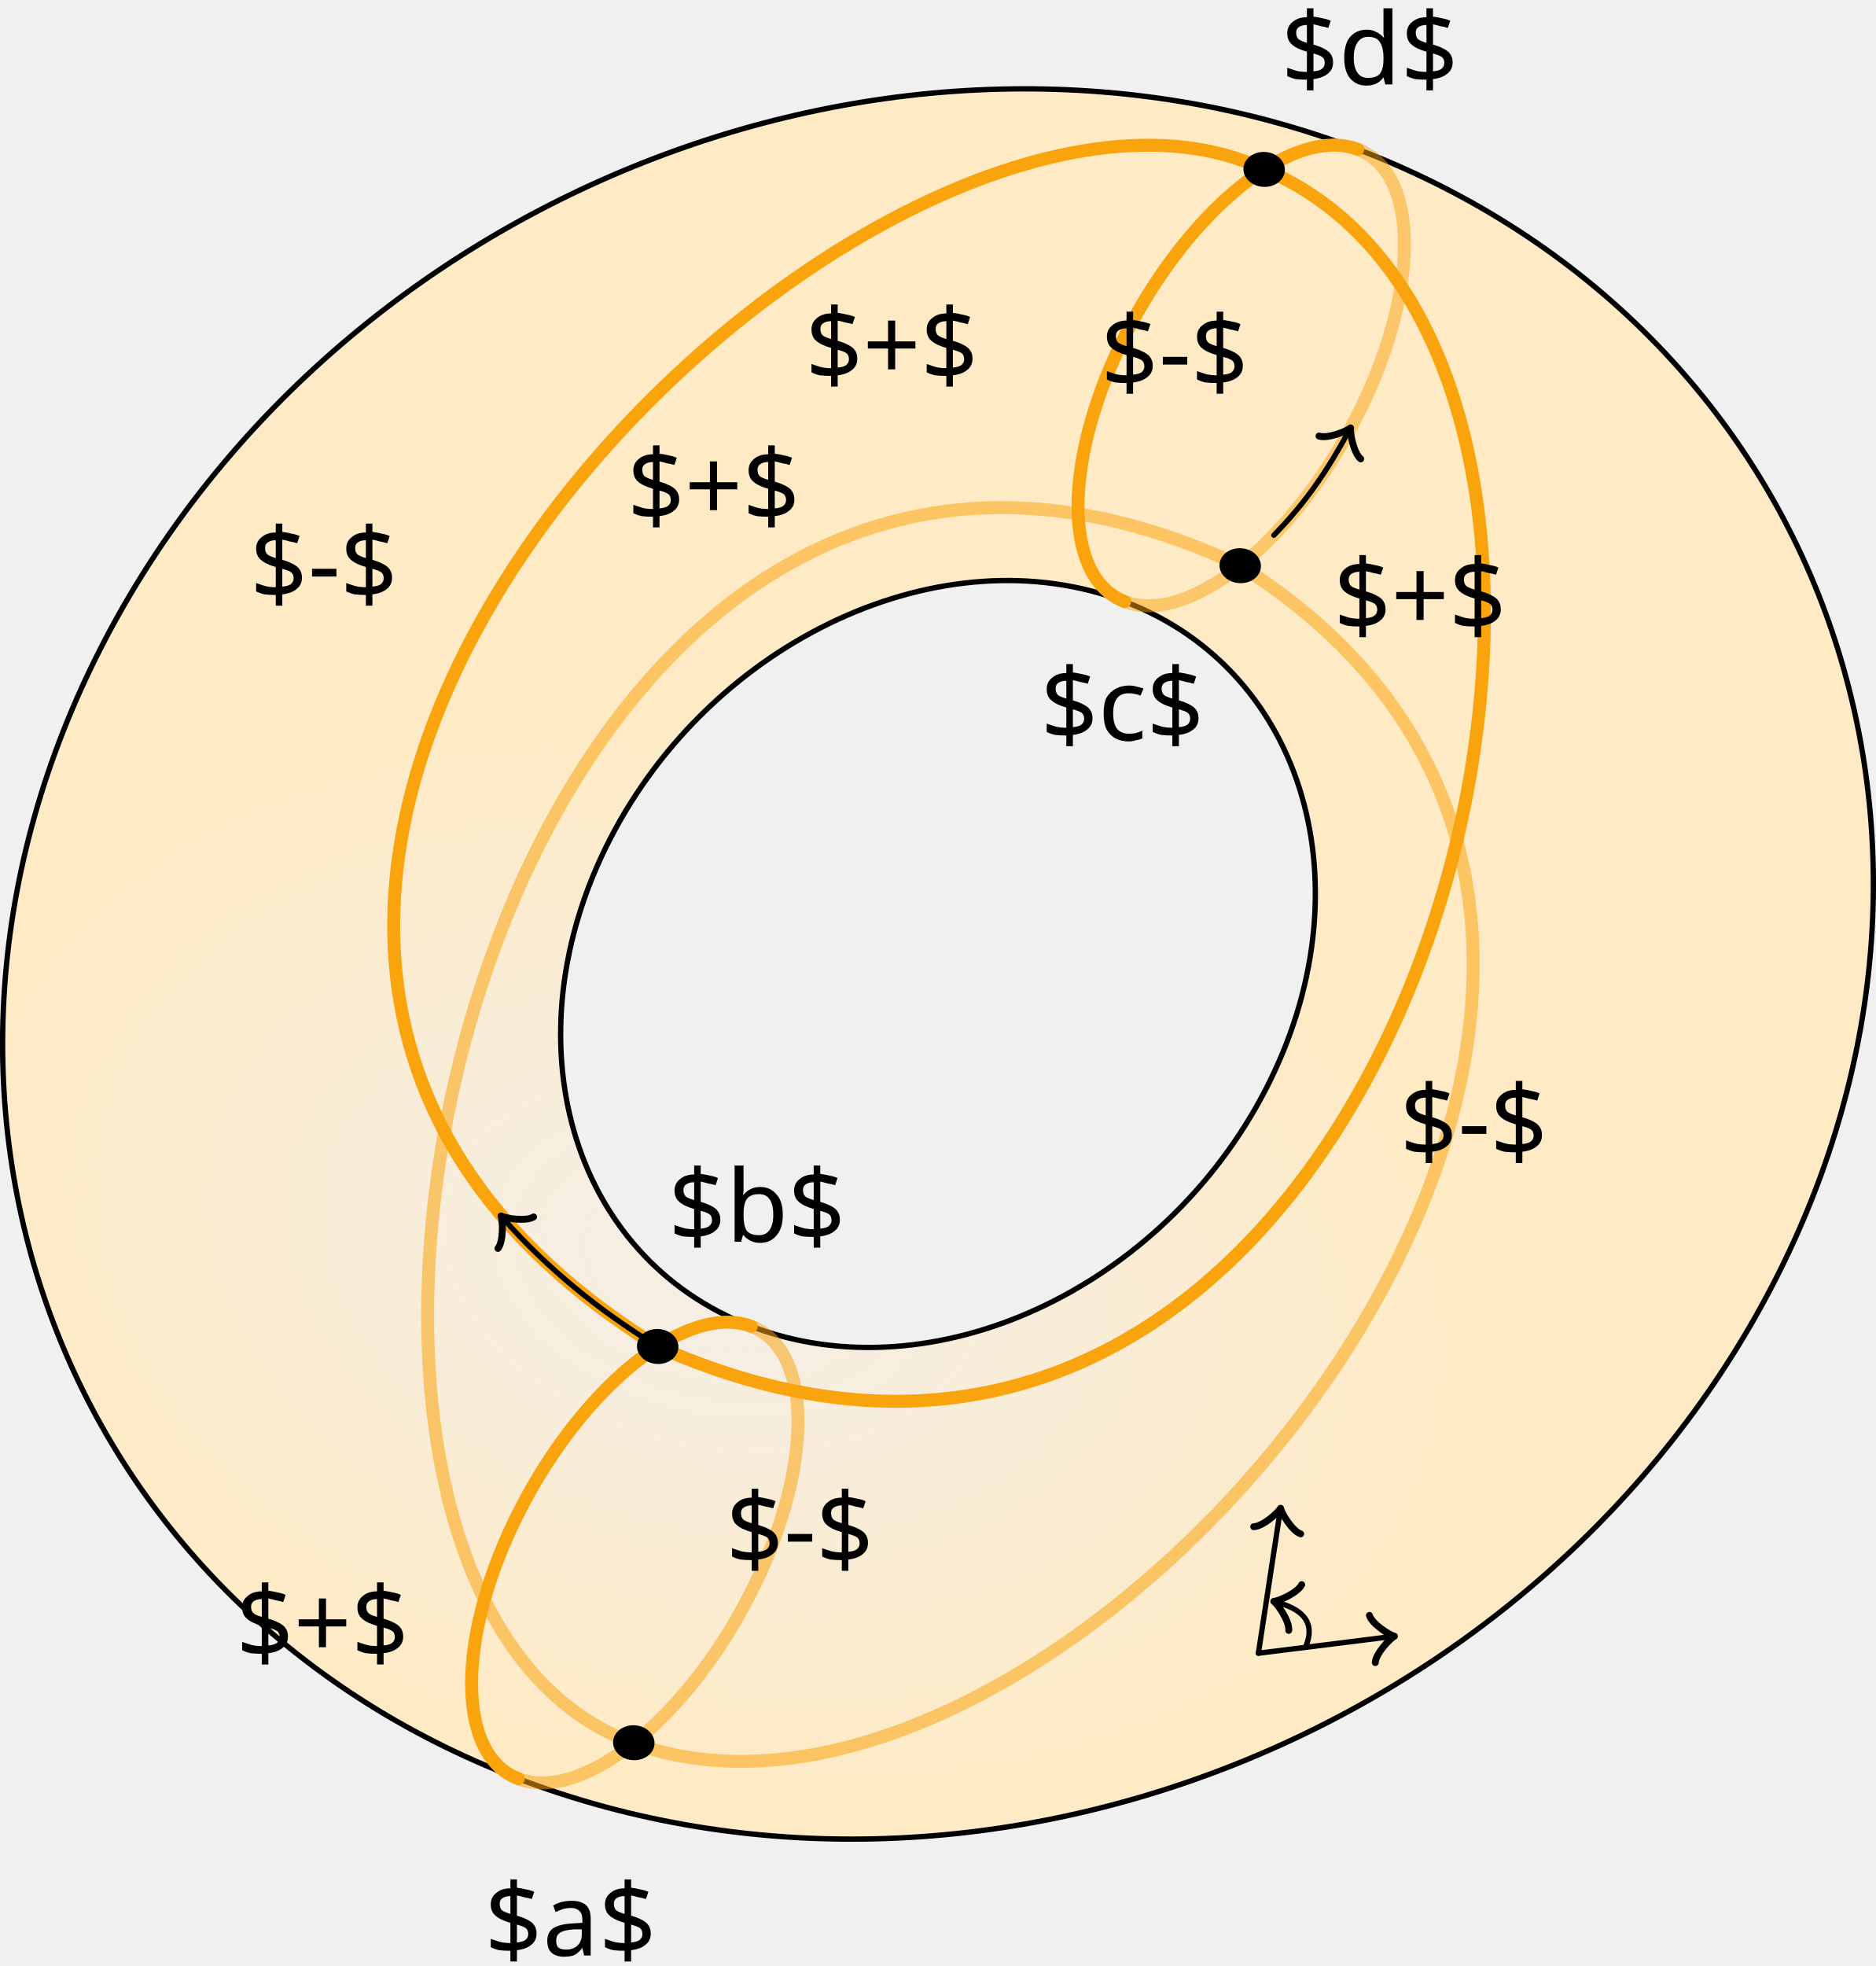
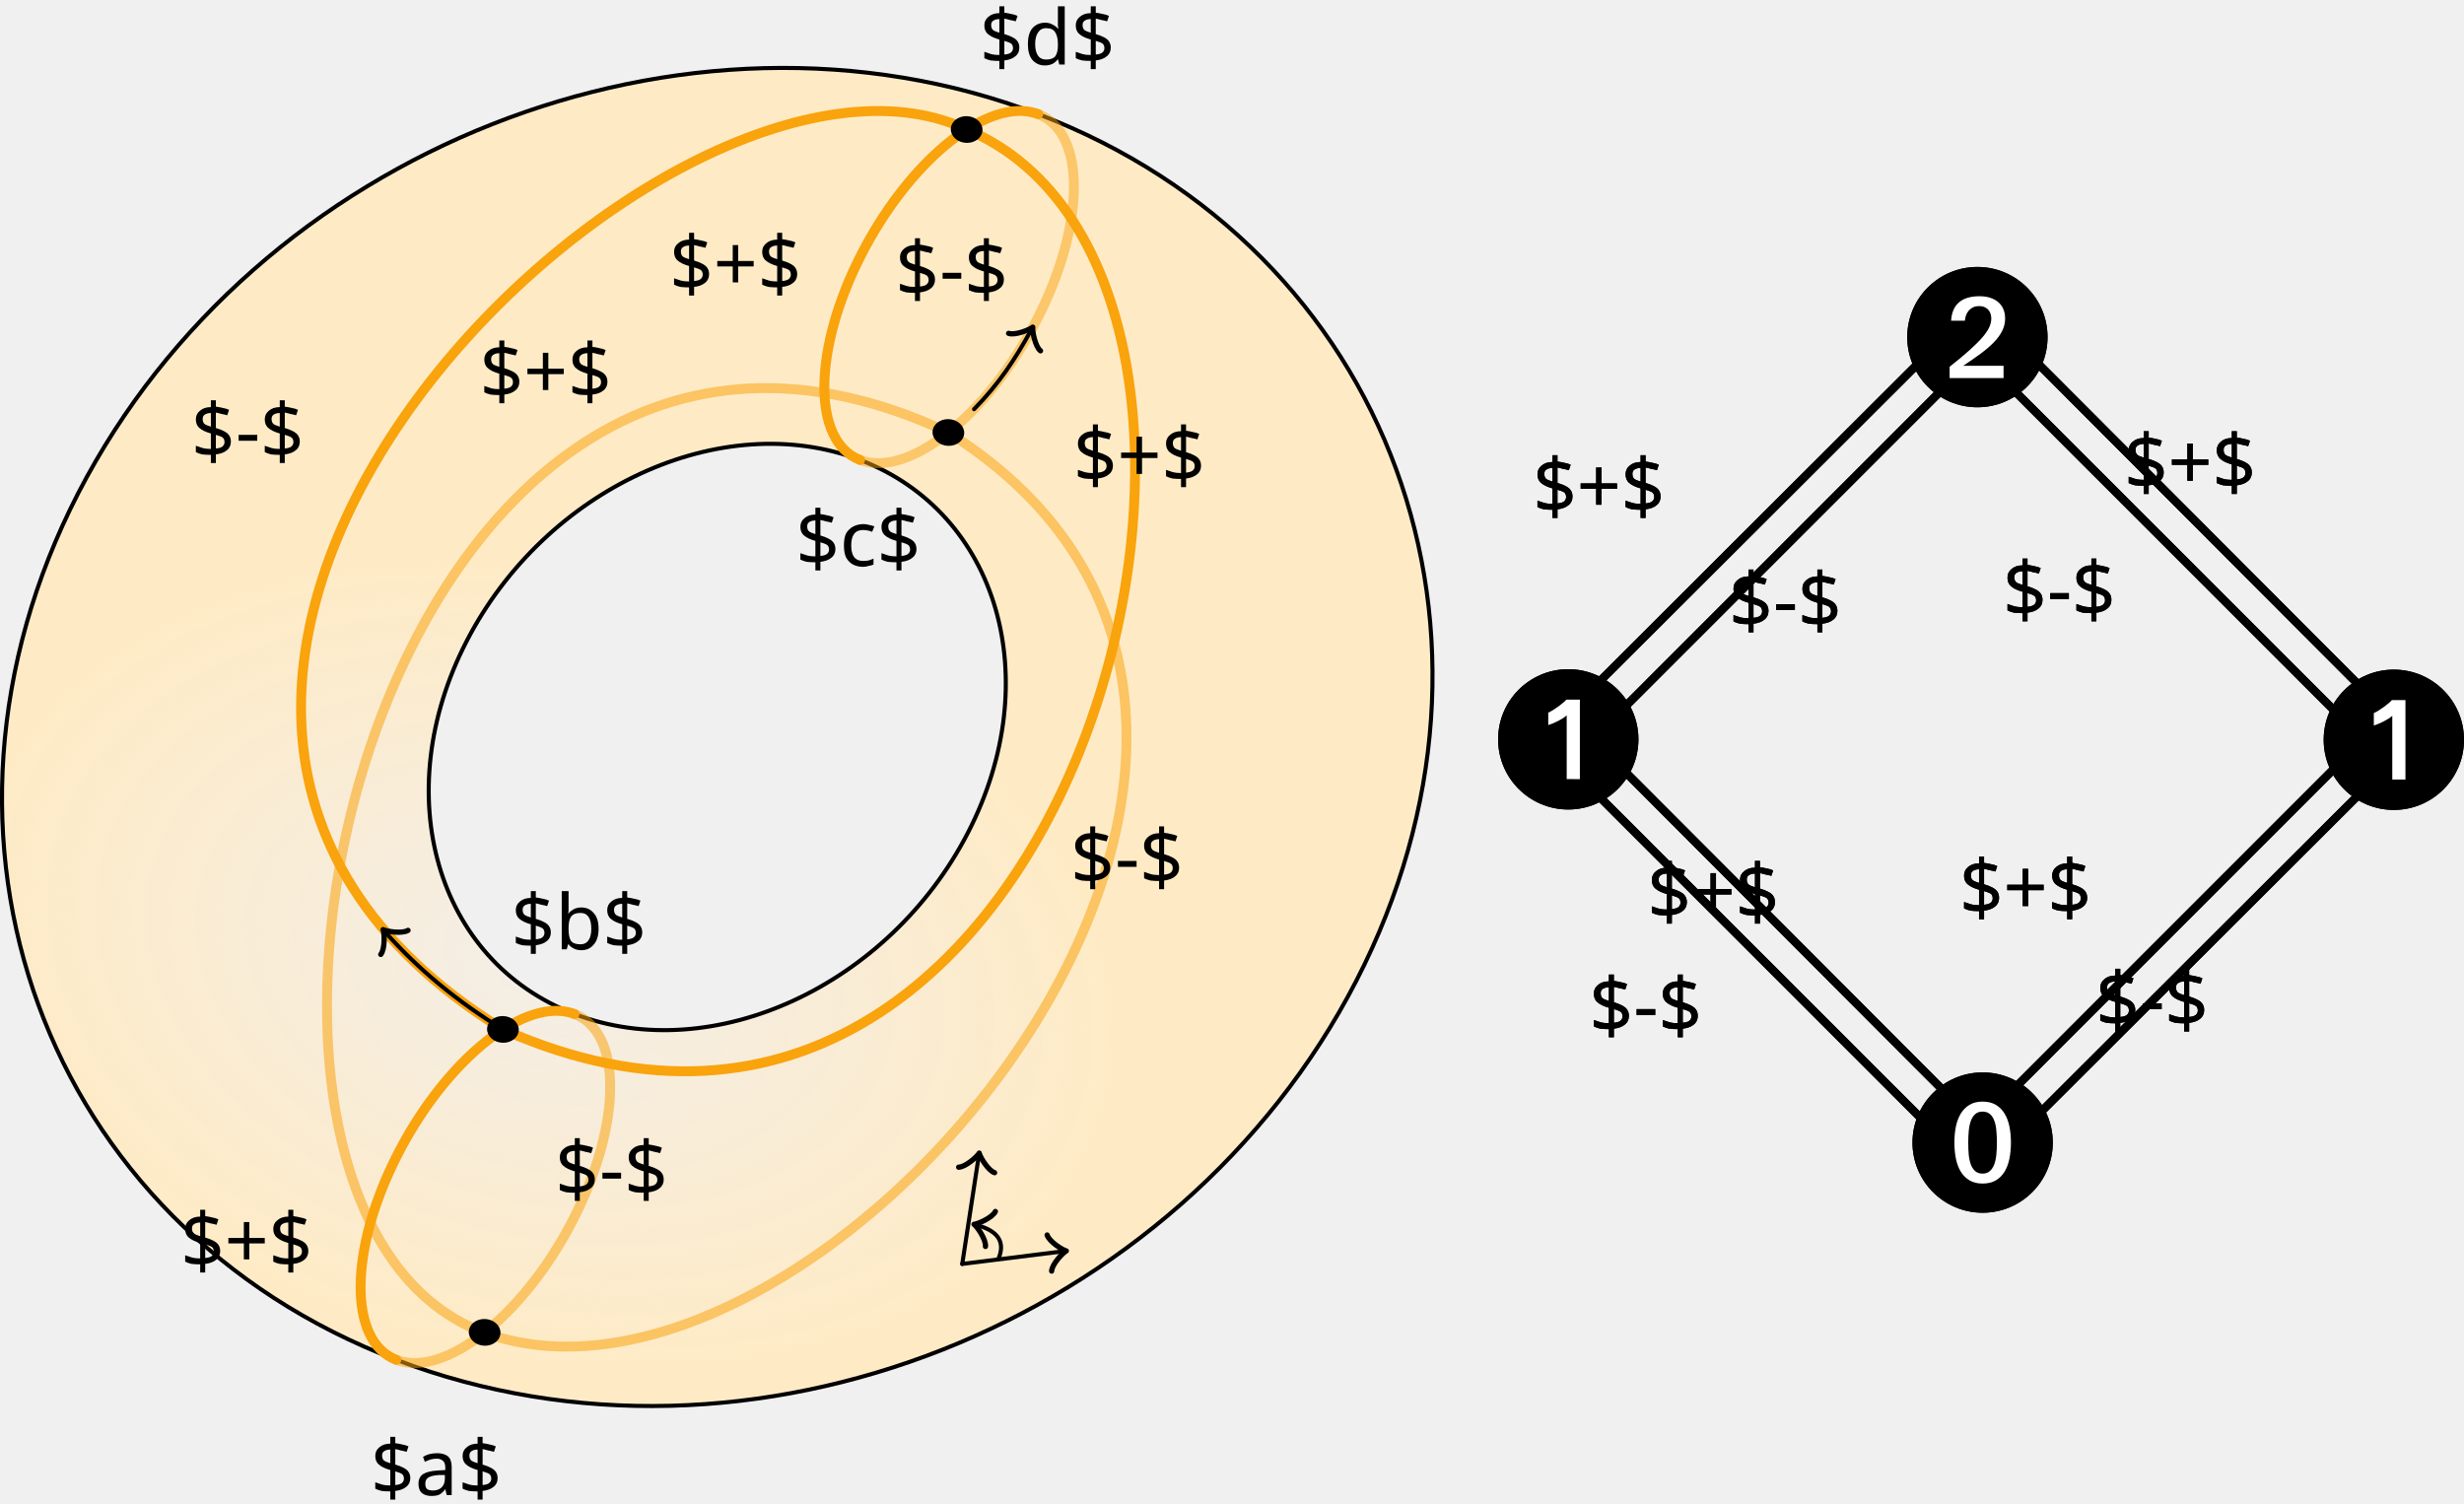
- <svg xmlns="http://www.w3.org/2000/svg" xmlns:xlink="http://www.w3.org/1999/xlink" width="49.285mm" height="51.641mm" viewBox="0 0 49.285 51.641" version="1.1" id="svg8">
+ <svg xmlns="http://www.w3.org/2000/svg" xmlns:xlink="http://www.w3.org/1999/xlink" width="84.656mm" height="51.641mm" viewBox="0 0 84.656 51.641" version="1.1" id="svg8">
  <defs id="defs2">
    <radialGradient xlink:href="#linearGradient925" id="radialGradient1039" gradientUnits="userSpaceOnUse" gradientTransform="matrix(-0.1415659,0.9506009,-1.398213,-0.2705055,422.8236,243.913)" cx="92.298" cy="258.465" fx="92.298" fy="258.465" r="13.985" />
    <linearGradient id="linearGradient925">
      <stop style="stop-color:#ffe9c6;stop-opacity:0.227" offset="0" id="stop921" />
      <stop style="stop-color:#feebc6;stop-opacity:1" offset="1" id="stop923" />
    </linearGradient>
-     <marker markerWidth="0.911" markerHeight="1.690" style="overflow: visible; stroke: black" refX="0" refY="0" orient="auto-start-reverse" id="marker-arrow-0.5308">
+     <marker markerWidth="0.911" markerHeight="1.69" style="overflow:visible;stroke:#000000" refX="0" refY="0" orient="auto-start-reverse" id="marker-arrow-0.5308">
      <g id="g874" transform="scale(2.153529)">
-         <path id="path872" style="fill:none;stroke:black;stroke-width:0.6;stroke-linecap:round;stroke-linejoin:round;stroke-miterlimit:10;stroke-dasharray:none;stroke-opacity:1" d="M -1.554,2.072 C -1.425,1.295 0,0.13 0.389,0 0,-0.13 -1.425,-1.295 -1.554,-2.072" />
+         <path id="path872" style="fill:none;stroke:#000000;stroke-width:0.6;stroke-linecap:round;stroke-linejoin:round;stroke-miterlimit:10;stroke-dasharray:none;stroke-opacity:1" d="M -1.554,2.072 C -1.425,1.295 0,0.13 0.389,0 0,-0.13 -1.425,-1.295 -1.554,-2.072" />
      </g>
    </marker>
  </defs>
  <g id="layer1" transform="translate(-29.63779,-228.6067)">
    <path style="color:#000000;overflow:visible;opacity:1;vector-effect:none;fill:url(#radialGradient1039);fill-opacity:1;stroke:#000000;stroke-width:0.14;stroke-linecap:round;stroke-linejoin:miter;stroke-miterlimit:4;stroke-dasharray:none;stroke-dashoffset:0;stroke-opacity:1;marker-start:none;marker-end:none" d="M 65.308,232.528 A 22.396,25.103 62.976 0 0 32.326,245.549 22.396,25.103 62.976 0 0 43.253,275.327 22.396,25.103 62.976 0 0 76.235,262.307 22.396,25.103 62.976 0 0 65.308,232.528 Z m -6.122,11.881 a 9.021,10.875 42.544 0 1 3.708,12.806 9.021,10.875 42.544 0 1 -13.518,6.231 9.021,10.875 42.544 0 1 -3.709,-12.805 9.021,10.875 42.544 0 1 13.519,-6.231 z" id="path1019" />
    <g transform="translate(-245.4116,-144.9258)" id="g1073">
      <path id="path1045" d="m 304.597,389.335 c 1.658,0.633 4.373,-1.513 6.064,-4.795 1.691,-3.281 1.717,-6.454 0.059,-7.086" style="color:#000000;overflow:visible;opacity:0.503;vector-effect:none;fill:none;fill-opacity:1;stroke:#f9a30d;stroke-width:0.34;stroke-linecap:round;stroke-linejoin:miter;stroke-miterlimit:4;stroke-dasharray:none;stroke-dashoffset:0;stroke-opacity:1;marker-start:none;marker-end:none" />
      <path id="ellipse1021" d="m 310.72,377.454 c -0.171,-0.065 -0.357,-0.102 -0.555,-0.109 -1.693,-0.058 -4.019,2.012 -5.508,4.904 -1.69,3.28 -1.717,6.453 -0.059,7.086" style="color:#000000;overflow:visible;opacity:1;vector-effect:none;fill:none;fill-opacity:1;stroke:#f9a30d;stroke-width:0.34;stroke-linecap:round;stroke-linejoin:miter;stroke-miterlimit:4;stroke-dasharray:none;stroke-dashoffset:0;stroke-opacity:1;marker-start:none;marker-end:none" />
    </g>
    <path d="m 46.918,263.977 c -18.869,-11.651 5.627,-35.713 15.901,-30.937 12.39,5.156 4.01,39.778 -15.901,30.937 z" style="color:#000000;overflow:visible;opacity:1;vector-effect:none;fill:none;fill-opacity:1;stroke:#f9a30d;stroke-width:0.34;stroke-linecap:round;stroke-linejoin:miter;stroke-miterlimit:4;stroke-dasharray:none;stroke-dashoffset:0;stroke-opacity:1;marker-start:none;marker-end:none" id="path1033" />
    <path id="path1035" style="color:#000000;overflow:visible;opacity:0.54;vector-effect:none;fill:none;fill-opacity:1;stroke:#f9a30d;stroke-width:0.34;stroke-linecap:round;stroke-linejoin:miter;stroke-miterlimit:4;stroke-dasharray:none;stroke-dashoffset:0;stroke-opacity:1;marker-start:none;marker-end:none" d="m 62.222,243.466 c 16.517,10.428 -4.377,35.131 -15.933,30.932 -11.555,-4.199 -3.873,-40.223 15.933,-30.932 z" />
    <ellipse ry="0.47" rx="0.535" transform="matrix(0.9342751,0.356553,-0.4580717,0.8889152,0,0)" cy="196.545" cx="163.636" style="fill:#000000;stroke:none;stroke-width:1.003" id="circle1025" />
    <ellipse ry="0.47" rx="0.535" transform="matrix(0.9342751,0.356553,-0.4580717,0.8889152,0,0)" id="circle1027" style="fill:#000000;stroke:none;stroke-width:1.003" cx="167.872" cy="206.556" />
    <g transform="translate(-261.344,-114.0078)" id="g1079">
      <path style="color:#000000;overflow:visible;opacity:0.534;vector-effect:none;fill:none;fill-opacity:1;stroke:#f9a30d;stroke-width:0.34;stroke-linecap:round;stroke-linejoin:miter;stroke-miterlimit:4;stroke-dasharray:none;stroke-dashoffset:0;stroke-opacity:1;marker-start:none;marker-end:none" d="m 304.597,389.335 c 1.658,0.633 4.373,-1.513 6.064,-4.795 1.691,-3.281 1.717,-6.454 0.059,-7.086" id="path1075" />
      <path style="color:#000000;overflow:visible;opacity:1;vector-effect:none;fill:none;fill-opacity:1;stroke:#f9a30d;stroke-width:0.34;stroke-linecap:round;stroke-linejoin:miter;stroke-miterlimit:4;stroke-dasharray:none;stroke-dashoffset:0;stroke-opacity:1;marker-start:none;marker-end:none" d="m 310.72,377.454 c -0.171,-0.065 -0.357,-0.102 -0.555,-0.109 -1.693,-0.058 -4.019,2.012 -5.508,4.904 -1.69,3.28 -1.717,6.453 -0.059,7.086" id="path1077" />
    </g>
    <ellipse ry="0.47" rx="0.535" transform="matrix(0.9342751,0.356553,-0.4580717,0.8889152,0,0)" cy="241.337" cx="167.872" style="fill:#000000;stroke:none;stroke-width:1.003" id="circle1031" />
    <ellipse ry="0.47" rx="0.535" transform="matrix(0.9342751,0.356553,-0.4580717,0.8889152,0,0)" id="circle1029" style="fill:#000000;stroke:none;stroke-width:1.003" cx="163.636" cy="231.327" />
    <text id="text922" xml:space="preserve" style="font-size:2.646px;font-family:'Iosevka Term';-inkscape-font-specification:'Iosevka Term, Normal';fill:#000000;fill-opacity:1;stroke:none;stroke-width:0.265" x="42.374" y="279.975">
      <tspan id="tspan920" x="42.374" y="279.975" style="stroke-width:0.265">$a$</tspan>
    </text>
    <text id="text936" xml:space="preserve" style="font-size:2.646px;font-family:'Iosevka Term';-inkscape-font-specification:'Iosevka Term, Normal';fill:#000000;fill-opacity:1;stroke:none;stroke-width:0.265" x="47.203" y="261.224">
      <tspan id="tspan934" x="47.203" y="261.224" style="stroke-width:0.265">$b$</tspan>
    </text>
    <text id="text950" xml:space="preserve" style="font-size:2.646px;font-family:'Iosevka Term';-inkscape-font-specification:'Iosevka Term, Normal';fill:#000000;fill-opacity:1;stroke:none;stroke-width:0.265" x="56.982" y="248.053">
      <tspan id="tspan948" x="56.982" y="248.053" style="stroke-width:0.265">$c$</tspan>
    </text>
    <text id="text964" xml:space="preserve" style="font-size:2.646px;font-family:'Iosevka Term';-inkscape-font-specification:'Iosevka Term, Normal';fill:#000000;fill-opacity:1;stroke:none;stroke-width:0.265" x="63.301" y="230.824">
      <tspan id="tspan962" x="63.301" y="230.824" style="stroke-width:0.265">$d$</tspan>
    </text>
    <path style="color:#000000;overflow:visible;opacity:1;vector-effect:none;fill:none;fill-opacity:1;stroke:#000000;stroke-width:0.14;stroke-linecap:round;stroke-linejoin:miter;stroke-miterlimit:4;stroke-dasharray:none;stroke-dashoffset:0;stroke-opacity:1;marker-start:none;marker-end:url(#marker-arrow-0.5308)" d="m 46.918,263.977 c -1.545,-0.94 -2.916,-2.07 -4.04,-3.343" id="path870" />
    <path style="color:#000000;overflow:visible;opacity:1;vector-effect:none;fill:none;fill-opacity:1;stroke:#000000;stroke-width:0.14;stroke-linecap:round;stroke-linejoin:miter;stroke-miterlimit:4;stroke-dasharray:none;stroke-dashoffset:0;stroke-opacity:1;marker-start:none;marker-end:url(#marker-arrow-0.5308)" d="m 63.104,242.665 c 0.85,-0.867 1.406,-1.704 1.96,-2.716" id="path900" />
    <path style="color:#000000;overflow:visible;opacity:1;vector-effect:none;fill:none;fill-opacity:1;stroke:#000000;stroke-width:0.14;stroke-linecap:round;stroke-linejoin:miter;stroke-miterlimit:4;stroke-dasharray:none;stroke-dashoffset:0;stroke-opacity:1;marker-start:none;marker-end:url(#marker-arrow-0.5308)" d="m 62.698,272.032 3.459,-0.432" id="path902" />
    <path style="color:#000000;overflow:visible;opacity:1;vector-effect:none;fill:none;fill-opacity:1;stroke:#000000;stroke-width:0.14;stroke-linecap:round;stroke-linejoin:miter;stroke-miterlimit:4;stroke-dasharray:none;stroke-dashoffset:0;stroke-opacity:1;marker-start:none;marker-end:url(#marker-arrow-0.5308)" d="m 62.698,272.032 0.565,-3.692" id="path904" />
    <path style="color:#000000;overflow:visible;opacity:1;vector-effect:none;fill:none;fill-opacity:1;stroke:#000000;stroke-width:0.14;stroke-linecap:round;stroke-linejoin:miter;stroke-miterlimit:4;stroke-dasharray:none;stroke-dashoffset:0;stroke-opacity:1;marker-start:none;marker-end:url(#marker-arrow-0.5308)" d="m 63.939,271.863 c 0.31,-0.723 -0.216,-1.016 -0.724,-1.16" id="path906" />
    <text id="text910" xml:space="preserve" style="font-size:2.646px;font-family:'Iosevka Term';-inkscape-font-specification:'Iosevka Term, Normal';text-align:center;text-anchor:middle;fill:#000000;fill-opacity:1;stroke:none;stroke-width:0.265" x="52.375" y="269.712">
      <tspan id="tspan908" x="52.375" y="269.712" style="text-align:center;text-anchor:middle;stroke-width:0.265">$-$</tspan>
    </text>
    <text id="text924" xml:space="preserve" style="font-size:2.646px;font-family:'Iosevka Term';-inkscape-font-specification:'Iosevka Term, Normal';text-align:center;text-anchor:middle;fill:#000000;fill-opacity:1;stroke:none;stroke-width:0.265" x="39.836" y="272.173">
      <tspan id="tspan922" x="39.836" y="272.173" style="text-align:center;text-anchor:middle;stroke-width:0.265">$+$</tspan>
    </text>
    <text id="text938" xml:space="preserve" style="font-size:2.646px;font-family:'Iosevka Term';-inkscape-font-specification:'Iosevka Term, Normal';text-align:center;text-anchor:middle;fill:#000000;fill-opacity:1;stroke:none;stroke-width:0.265" x="50.113" y="242.306">
      <tspan id="tspan936" x="50.113" y="242.306" style="text-align:center;text-anchor:middle;stroke-width:0.265">$+$</tspan>
    </text>
    <text id="text952" xml:space="preserve" style="font-size:2.646px;font-family:'Iosevka Term';-inkscape-font-specification:'Iosevka Term, Normal';text-align:center;text-anchor:middle;fill:#000000;fill-opacity:1;stroke:none;stroke-width:0.265" x="70.082" y="259.001">
      <tspan id="tspan950" x="70.082" y="259.001" style="text-align:center;text-anchor:middle;stroke-width:0.265">$-$</tspan>
    </text>
    <text id="text966" xml:space="preserve" style="font-size:2.646px;font-family:'Iosevka Term';-inkscape-font-specification:'Iosevka Term, Normal';text-align:center;text-anchor:middle;fill:#000000;fill-opacity:1;stroke:none;stroke-width:0.265" x="39.872" y="244.36">
      <tspan id="tspan964" x="39.872" y="244.36" style="text-align:center;text-anchor:middle;stroke-width:0.265">$-$</tspan>
    </text>
-     <text id="text980" xml:space="preserve" style="font-size:2.646px;font-family:'Iosevka Term';-inkscape-font-specification:'Iosevka Term, Normal';fill:#000000;fill-opacity:1;stroke:none;stroke-width:0.265;text-anchor:middle;text-align:center;" x="70.508" y="245.19">
-       <tspan id="tspan978" x="68.67" y="245.19" style="stroke-width:0.265;text-anchor:middle;text-align:center;">$+$</tspan>
+     <text id="text980" xml:space="preserve" style="font-size:2.646px;font-family:'Iosevka Term';-inkscape-font-specification:'Iosevka Term, Normal';text-align:center;text-anchor:middle;fill:#000000;fill-opacity:1;stroke:none;stroke-width:0.265" x="70.508" y="245.19">
+       <tspan id="tspan978" x="70.508" y="245.19" style="text-align:center;text-anchor:middle;stroke-width:0.265">$+$</tspan>
    </text>
-     <text id="text994" xml:space="preserve" style="font-size:2.646px;font-family:'Iosevka Term';-inkscape-font-specification:'Iosevka Term, Normal';fill:#000000;fill-opacity:1;stroke:none;stroke-width:0.265;text-anchor:middle;text-align:center;" x="64.064" y="238.793">
-       <tspan id="tspan992" x="62.225" y="238.793" style="stroke-width:0.265;text-anchor:middle;text-align:center;">$-$</tspan>
+     <text id="text994" xml:space="preserve" style="font-size:2.646px;font-family:'Iosevka Term';-inkscape-font-specification:'Iosevka Term, Normal';text-align:center;text-anchor:middle;fill:#000000;fill-opacity:1;stroke:none;stroke-width:0.265" x="64.064" y="238.793">
+       <tspan id="tspan992" x="64.064" y="238.793" style="text-align:center;text-anchor:middle;stroke-width:0.265">$-$</tspan>
    </text>
-     <text id="text1008" xml:space="preserve" style="font-size:2.646px;font-family:'Iosevka Term';-inkscape-font-specification:'Iosevka Term, Normal';fill:#000000;fill-opacity:1;stroke:none;stroke-width:0.265;text-anchor:middle;text-align:center;" x="56.633" y="238.605">
-       <tspan id="tspan1006" x="54.794" y="238.605" style="stroke-width:0.265;text-anchor:middle;text-align:center;">$+$</tspan>
+     <text id="text1008" xml:space="preserve" style="font-size:2.646px;font-family:'Iosevka Term';-inkscape-font-specification:'Iosevka Term, Normal';text-align:center;text-anchor:middle;fill:#000000;fill-opacity:1;stroke:none;stroke-width:0.265" x="56.633" y="238.605">
+       <tspan id="tspan1006" x="56.633" y="238.605" style="text-align:center;text-anchor:middle;stroke-width:0.265">$+$</tspan>
+     </text>
+     <g id="use1163" transform="matrix(1.121748,-1.121748,1.121748,1.121748,-641.5324,19.33473)" style="stroke-width:0.63">
+       <path id="path958" d="m 231.515,439.958 0.011,-11.807" style="color:#000000;overflow:visible;opacity:1;vector-effect:none;fill:none;fill-opacity:1;stroke:#000000;stroke-width:0.177;stroke-linecap:butt;stroke-linejoin:miter;stroke-miterlimit:4;stroke-dasharray:none;stroke-dashoffset:0;stroke-opacity:1;marker-start:none;marker-end:none" />
+       <path style="color:#000000;overflow:visible;opacity:1;vector-effect:none;fill:none;fill-opacity:1;stroke:#000000;stroke-width:0.177;stroke-linecap:butt;stroke-linejoin:miter;stroke-miterlimit:4;stroke-dasharray:none;stroke-dashoffset:0;stroke-opacity:1;marker-start:none;marker-end:none" d="m 230.748,428.151 0.001,11.807" id="path960" />
+     </g>
+     <g transform="matrix(1.121748,1.121748,-1.121748,1.121748,332.2677,-485.1037)" id="g1016" style="stroke-width:0.63">
+       <path style="color:#000000;overflow:visible;opacity:1;vector-effect:none;fill:none;fill-opacity:1;stroke:#000000;stroke-width:0.177;stroke-linecap:butt;stroke-linejoin:miter;stroke-miterlimit:4;stroke-dasharray:none;stroke-dashoffset:0;stroke-opacity:1;marker-start:none;marker-end:none" d="m 231.515,439.958 0.011,-11.807" id="path1012" />
+       <path id="path1014" d="m 230.748,428.151 0.001,11.807" style="color:#000000;overflow:visible;opacity:1;vector-effect:none;fill:none;fill-opacity:1;stroke:#000000;stroke-width:0.177;stroke-linecap:butt;stroke-linejoin:miter;stroke-miterlimit:4;stroke-dasharray:none;stroke-dashoffset:0;stroke-opacity:1;marker-start:none;marker-end:none" />
+     </g>
+     <g id="g1022" transform="matrix(1.121748,-1.121748,1.121748,1.121748,-655.6351,33.43961)" style="stroke-width:0.63">
+       <path id="path1018" d="m 231.515,439.958 0.011,-11.807" style="color:#000000;overflow:visible;opacity:1;vector-effect:none;fill:none;fill-opacity:1;stroke:#000000;stroke-width:0.177;stroke-linecap:butt;stroke-linejoin:miter;stroke-miterlimit:4;stroke-dasharray:none;stroke-dashoffset:0;stroke-opacity:1;marker-start:none;marker-end:none" />
+       <path style="color:#000000;overflow:visible;opacity:1;vector-effect:none;fill:none;fill-opacity:1;stroke:#000000;stroke-width:0.177;stroke-linecap:butt;stroke-linejoin:miter;stroke-miterlimit:4;stroke-dasharray:none;stroke-dashoffset:0;stroke-opacity:1;marker-start:none;marker-end:none" d="m 230.748,428.151 0.001,11.807" id="path1020" />
+     </g>
+     <g transform="matrix(-1.121748,-1.121748,1.121748,-1.121748,-137.0811,993.122)" id="g1028" style="stroke-width:0.63">
+       <path style="color:#000000;overflow:visible;opacity:1;vector-effect:none;fill:none;fill-opacity:1;stroke:#000000;stroke-width:0.177;stroke-linecap:butt;stroke-linejoin:miter;stroke-miterlimit:4;stroke-dasharray:none;stroke-dashoffset:0;stroke-opacity:1;marker-start:none;marker-end:none" d="m 231.515,439.958 0.011,-11.807" id="path1024" />
+       <path id="path1026" d="m 230.748,428.151 0.001,11.807" style="color:#000000;overflow:visible;opacity:1;vector-effect:none;fill:none;fill-opacity:1;stroke:#000000;stroke-width:0.177;stroke-linecap:butt;stroke-linejoin:miter;stroke-miterlimit:4;stroke-dasharray:none;stroke-dashoffset:0;stroke-opacity:1;marker-start:none;marker-end:none" />
+     </g>
+     <g style="stroke-width:0.896" transform="matrix(1.116556,0,0,1.116556,-123.4302,-256.9786)" id="g3908">
+       <circle r="2.159" cy="457.646" cx="185.346" id="circle3904" style="color:#000000;overflow:visible;opacity:1;vector-effect:none;fill:#000000;fill-opacity:1;stroke:none;stroke-width:0.126;stroke-linecap:butt;stroke-linejoin:miter;stroke-miterlimit:4;stroke-dasharray:0.943, 0.943;stroke-dashoffset:0;stroke-opacity:1;marker-start:none;marker-end:none" />
+       <path id="path3906" style="font-style:normal;font-variant:normal;font-weight:normal;font-stretch:normal;font-size:3.969px;line-height:125%;font-family:'Abyssinica SIL';-inkscape-font-specification:'Abyssinica SIL, Normal';font-variant-ligatures:normal;font-variant-caps:normal;font-variant-numeric:normal;font-feature-settings:normal;text-align:start;letter-spacing:0px;word-spacing:0px;writing-mode:lr-tb;text-anchor:start;fill:#ffffff;fill-opacity:1;stroke:none;stroke-width:0.237px;stroke-linecap:butt;stroke-linejoin:miter;stroke-opacity:1" d="m 185.298,458.869 v -1.961 q -0.05,0.046 -0.124,0.093 -0.072,0.045 -0.151,0.085 -0.08,0.039 -0.157,0.072 -0.077,0.031 -0.136,0.048 v -0.382 q 0.066,-0.027 0.151,-0.081 0.087,-0.054 0.169,-0.114 0.081,-0.062 0.147,-0.118 0.066,-0.056 0.089,-0.087 h 0.417 v 2.446 z" />
+     </g>
+     <g id="g3890" transform="matrix(1.116556,0,0,1.116556,-103.1543,-243.1244)" style="stroke-width:0.896">
+       <circle r="2.159" cy="457.646" cx="179.937" id="circle3886" style="color:#000000;overflow:visible;opacity:1;vector-effect:none;fill:#000000;fill-opacity:1;stroke:none;stroke-width:0.126;stroke-linecap:butt;stroke-linejoin:miter;stroke-miterlimit:4;stroke-dasharray:0.943, 0.943;stroke-dashoffset:0;stroke-opacity:1;marker-start:none;marker-end:none" />
+       <path d="m 180.808,457.646 q 0,0.262 -0.046,0.492 -0.045,0.229 -0.149,0.401 -0.103,0.171 -0.269,0.269 -0.167,0.099 -0.409,0.099 -0.238,0 -0.403,-0.099 -0.165,-0.099 -0.269,-0.269 -0.103,-0.172 -0.149,-0.401 -0.046,-0.231 -0.046,-0.492 0,-0.262 0.046,-0.492 0.048,-0.231 0.151,-0.401 0.105,-0.171 0.269,-0.269 0.165,-0.099 0.401,-0.099 0.24,0 0.407,0.099 0.167,0.099 0.269,0.269 0.105,0.171 0.151,0.401 0.046,0.231 0.046,0.492 z m -0.432,0 q 0,-0.198 -0.017,-0.372 -0.015,-0.174 -0.064,-0.302 -0.046,-0.13 -0.134,-0.203 -0.087,-0.076 -0.227,-0.076 -0.138,0 -0.223,0.076 -0.085,0.074 -0.134,0.203 -0.048,0.128 -0.066,0.302 -0.017,0.174 -0.017,0.372 0,0.198 0.015,0.372 0.017,0.174 0.066,0.304 0.049,0.128 0.134,0.203 0.087,0.076 0.225,0.076 0.138,0 0.223,-0.076 0.087,-0.076 0.136,-0.203 0.048,-0.13 0.066,-0.304 0.017,-0.174 0.017,-0.372 z" style="font-style:normal;font-variant:normal;font-weight:normal;font-stretch:normal;font-size:3.969px;line-height:125%;font-family:'Abyssinica SIL';-inkscape-font-specification:'Abyssinica SIL, Normal';font-variant-ligatures:normal;font-variant-caps:normal;font-variant-numeric:normal;font-feature-settings:normal;text-align:start;letter-spacing:0px;word-spacing:0px;writing-mode:lr-tb;text-anchor:start;fill:#ffffff;fill-opacity:1;stroke:none;stroke-width:0.237px;stroke-linecap:butt;stroke-linejoin:miter;stroke-opacity:1" id="path3888" />
+     </g>
+     <g id="g3896" transform="matrix(1.116556,0,0,1.116556,-95.0659,-256.9638)" style="stroke-width:0.896">
+       <circle style="color:#000000;overflow:visible;opacity:1;vector-effect:none;fill:#000000;fill-opacity:1;stroke:none;stroke-width:0.126;stroke-linecap:butt;stroke-linejoin:miter;stroke-miterlimit:4;stroke-dasharray:0.943, 0.943;stroke-dashoffset:0;stroke-opacity:1;marker-start:none;marker-end:none" id="circle3892" cx="185.346" cy="457.646" r="2.159" />
+       <path d="m 185.298,458.869 v -1.961 q -0.05,0.046 -0.124,0.093 -0.072,0.045 -0.151,0.085 -0.08,0.039 -0.157,0.072 -0.077,0.031 -0.136,0.048 v -0.382 q 0.066,-0.027 0.151,-0.081 0.087,-0.054 0.169,-0.114 0.081,-0.062 0.147,-0.118 0.066,-0.056 0.089,-0.087 h 0.417 v 2.446 z" style="font-style:normal;font-variant:normal;font-weight:normal;font-stretch:normal;font-size:3.969px;line-height:125%;font-family:'Abyssinica SIL';-inkscape-font-specification:'Abyssinica SIL, Normal';font-variant-ligatures:normal;font-variant-caps:normal;font-variant-numeric:normal;font-feature-settings:normal;text-align:start;letter-spacing:0px;word-spacing:0px;writing-mode:lr-tb;text-anchor:start;fill:#ffffff;fill-opacity:1;stroke:none;stroke-width:0.237px;stroke-linecap:butt;stroke-linejoin:miter;stroke-opacity:1" id="path3894" />
+     </g>
+     <g style="stroke-width:0.896" transform="matrix(1.116556,0,0,1.116556,-115.4659,-270.7983)" id="g3920">
+       <circle style="color:#000000;overflow:visible;opacity:1;vector-effect:none;fill:#000000;fill-opacity:1;stroke:none;stroke-width:0.126;stroke-linecap:butt;stroke-linejoin:miter;stroke-miterlimit:4;stroke-dasharray:0.943, 0.943;stroke-dashoffset:0;stroke-opacity:1;marker-start:none;marker-end:none" id="circle3916" cx="190.802" cy="457.646" r="2.159" />
+       <path id="path3918" style="font-style:normal;font-variant:normal;font-weight:normal;font-stretch:normal;font-size:3.969px;line-height:125%;font-family:'Abyssinica SIL';-inkscape-font-specification:'Abyssinica SIL, Normal';font-variant-ligatures:normal;font-variant-caps:normal;font-variant-numeric:normal;font-feature-settings:normal;text-align:start;letter-spacing:0px;word-spacing:0px;writing-mode:lr-tb;text-anchor:start;fill:#ffffff;fill-opacity:1;stroke:none;stroke-width:0.237px;stroke-linecap:butt;stroke-linejoin:miter;stroke-opacity:1" d="m 191.656,457.069 q 0,0.207 -0.093,0.39 -0.091,0.18 -0.262,0.355 -0.169,0.172 -0.407,0.347 -0.238,0.174 -0.529,0.368 h 1.242 v 0.378 h -1.659 v -0.349 q 0.374,-0.295 0.62,-0.517 0.248,-0.223 0.395,-0.395 0.147,-0.174 0.207,-0.31 0.06,-0.138 0.06,-0.262 0,-0.058 -0.017,-0.124 -0.015,-0.068 -0.058,-0.124 -0.043,-0.058 -0.116,-0.095 -0.074,-0.039 -0.186,-0.039 -0.114,0 -0.196,0.043 -0.08,0.043 -0.132,0.109 -0.05,0.064 -0.077,0.143 -0.025,0.08 -0.031,0.155 h -0.424 q 0.023,-0.378 0.244,-0.566 0.221,-0.188 0.628,-0.188 0.19,0 0.337,0.049 0.147,0.049 0.248,0.138 0.101,0.089 0.153,0.215 0.052,0.126 0.052,0.281 z" />
+     </g>
+     <text id="text1032" xml:space="preserve" style="font-size:2.646px;font-family:'Iosevka Term';-inkscape-font-specification:'Iosevka Term, Normal';fill:#000000;fill-opacity:1;stroke:none;stroke-width:0.265;text-anchor:middle;text-align:center;" x="88.137" y="246.248">
+       <tspan id="tspan1030" x="86.298" y="246.248" style="stroke-width:0.265;text-anchor:middle;text-align:center;">$+$</tspan>
+     </text>
+     <text id="text1046" xml:space="preserve" style="font-size:2.646px;font-family:'Iosevka Term';-inkscape-font-specification:'Iosevka Term, Normal';text-align:center;text-anchor:middle;fill:#000000;fill-opacity:1;stroke:none;stroke-width:0.265" x="92.699" y="250.175">
+       <tspan id="tspan1044" x="92.699" y="250.175" style="text-align:center;text-anchor:middle;stroke-width:0.265">$-$</tspan>
+     </text>
+     <text y="260.036" x="102.791" style="font-size:2.646px;font-family:'Iosevka Term';-inkscape-font-specification:'Iosevka Term, Normal';fill:#000000;fill-opacity:1;stroke:none;stroke-width:0.265;text-anchor:middle;text-align:center;" xml:space="preserve" id="text1060">
+       <tspan style="stroke-width:0.265;text-anchor:middle;text-align:center;" y="260.036" x="100.952" id="tspan1058">$+$</tspan>
+     </text>
+     <text y="263.893" x="107.142" style="font-size:2.646px;font-family:'Iosevka Term';-inkscape-font-specification:'Iosevka Term, Normal';fill:#000000;fill-opacity:1;stroke:none;stroke-width:0.265;text-anchor:middle;text-align:center;" xml:space="preserve" id="text1064">
+       <tspan style="stroke-width:0.265;text-anchor:middle;text-align:center;" y="263.893" x="105.303" id="tspan1062">$-$</tspan>
+     </text>
+     <text id="text1068" xml:space="preserve" style="font-size:2.646px;font-family:'Iosevka Term';-inkscape-font-specification:'Iosevka Term, Normal';fill:#000000;fill-opacity:1;stroke:none;stroke-width:0.265;text-anchor:middle;text-align:center;" x="92.065" y="260.186">
+       <tspan id="tspan1066" x="90.226" y="260.186" style="stroke-width:0.265;text-anchor:middle;text-align:center;">$+$</tspan>
+     </text>
+     <text id="text1082" xml:space="preserve" style="font-size:2.646px;font-family:'Iosevka Term';-inkscape-font-specification:'Iosevka Term, Normal';text-align:center;text-anchor:middle;fill:#000000;fill-opacity:1;stroke:none;stroke-width:0.265" x="87.902" y="264.09">
+       <tspan id="tspan1080" x="87.902" y="264.09" style="text-align:center;text-anchor:middle;stroke-width:0.265">$-$</tspan>
+     </text>
+     <text y="245.423" x="106.607" style="font-size:2.646px;font-family:'Iosevka Term';-inkscape-font-specification:'Iosevka Term, Normal';text-align:center;text-anchor:middle;fill:#000000;fill-opacity:1;stroke:none;stroke-width:0.265" xml:space="preserve" id="text1096">
+       <tspan style="text-align:center;text-anchor:middle;stroke-width:0.265" y="245.423" x="106.607" id="tspan1094">$+$</tspan>
+     </text>
+     <text y="249.798" x="102.115" style="font-size:2.646px;font-family:'Iosevka Term';-inkscape-font-specification:'Iosevka Term, Normal';text-align:center;text-anchor:middle;fill:#000000;fill-opacity:1;stroke:none;stroke-width:0.265" xml:space="preserve" id="text1100">
+       <tspan style="text-align:center;text-anchor:middle;stroke-width:0.265" y="249.798" x="102.115" id="tspan1098">$-$</tspan>
+     </text>
+     <g style="stroke-width:0.63" transform="matrix(1.121748,-1.121748,1.121748,1.121748,-641.5324,19.33473)" id="g1115">
+       <path style="color:#000000;overflow:visible;opacity:1;vector-effect:none;fill:none;fill-opacity:1;stroke:#000000;stroke-width:0.177;stroke-linecap:butt;stroke-linejoin:miter;stroke-miterlimit:4;stroke-dasharray:none;stroke-dashoffset:0;stroke-opacity:1;marker-start:none;marker-end:none" d="m 231.515,439.958 0.011,-11.807" id="path1111" />
+       <path id="path1113" d="m 230.748,428.151 0.001,11.807" style="color:#000000;overflow:visible;opacity:1;vector-effect:none;fill:none;fill-opacity:1;stroke:#000000;stroke-width:0.177;stroke-linecap:butt;stroke-linejoin:miter;stroke-miterlimit:4;stroke-dasharray:none;stroke-dashoffset:0;stroke-opacity:1;marker-start:none;marker-end:none" />
+     </g>
+     <g style="stroke-width:0.63" id="g1121" transform="matrix(1.121748,1.121748,-1.121748,1.121748,332.2677,-485.1037)">
+       <path id="path1117" d="m 231.515,439.958 0.011,-11.807" style="color:#000000;overflow:visible;opacity:1;vector-effect:none;fill:none;fill-opacity:1;stroke:#000000;stroke-width:0.177;stroke-linecap:butt;stroke-linejoin:miter;stroke-miterlimit:4;stroke-dasharray:none;stroke-dashoffset:0;stroke-opacity:1;marker-start:none;marker-end:none" />
+       <path style="color:#000000;overflow:visible;opacity:1;vector-effect:none;fill:none;fill-opacity:1;stroke:#000000;stroke-width:0.177;stroke-linecap:butt;stroke-linejoin:miter;stroke-miterlimit:4;stroke-dasharray:none;stroke-dashoffset:0;stroke-opacity:1;marker-start:none;marker-end:none" d="m 230.748,428.151 0.001,11.807" id="path1119" />
+     </g>
+     <g style="stroke-width:0.63" transform="matrix(1.121748,-1.121748,1.121748,1.121748,-655.6351,33.43961)" id="g1127">
+       <path style="color:#000000;overflow:visible;opacity:1;vector-effect:none;fill:none;fill-opacity:1;stroke:#000000;stroke-width:0.177;stroke-linecap:butt;stroke-linejoin:miter;stroke-miterlimit:4;stroke-dasharray:none;stroke-dashoffset:0;stroke-opacity:1;marker-start:none;marker-end:none" d="m 231.515,439.958 0.011,-11.807" id="path1123" />
+       <path id="path1125" d="m 230.748,428.151 0.001,11.807" style="color:#000000;overflow:visible;opacity:1;vector-effect:none;fill:none;fill-opacity:1;stroke:#000000;stroke-width:0.177;stroke-linecap:butt;stroke-linejoin:miter;stroke-miterlimit:4;stroke-dasharray:none;stroke-dashoffset:0;stroke-opacity:1;marker-start:none;marker-end:none" />
+     </g>
+     <g style="stroke-width:0.63" id="g1133" transform="matrix(-1.121748,-1.121748,1.121748,-1.121748,-137.0811,993.122)">
+       <path id="path1129" d="m 231.515,439.958 0.011,-11.807" style="color:#000000;overflow:visible;opacity:1;vector-effect:none;fill:none;fill-opacity:1;stroke:#000000;stroke-width:0.177;stroke-linecap:butt;stroke-linejoin:miter;stroke-miterlimit:4;stroke-dasharray:none;stroke-dashoffset:0;stroke-opacity:1;marker-start:none;marker-end:none" />
+       <path style="color:#000000;overflow:visible;opacity:1;vector-effect:none;fill:none;fill-opacity:1;stroke:#000000;stroke-width:0.177;stroke-linecap:butt;stroke-linejoin:miter;stroke-miterlimit:4;stroke-dasharray:none;stroke-dashoffset:0;stroke-opacity:1;marker-start:none;marker-end:none" d="m 230.748,428.151 0.001,11.807" id="path1131" />
+     </g>
+     <g id="g1139" transform="matrix(1.116556,0,0,1.116556,-123.4302,-256.9786)" style="stroke-width:0.896">
+       <circle style="color:#000000;overflow:visible;opacity:1;vector-effect:none;fill:#000000;fill-opacity:1;stroke:none;stroke-width:0.126;stroke-linecap:butt;stroke-linejoin:miter;stroke-miterlimit:4;stroke-dasharray:0.943, 0.943;stroke-dashoffset:0;stroke-opacity:1;marker-start:none;marker-end:none" id="circle1135" cx="185.346" cy="457.646" r="2.159" />
+       <path d="m 185.298,458.869 v -1.961 q -0.05,0.046 -0.124,0.093 -0.072,0.045 -0.151,0.085 -0.08,0.039 -0.157,0.072 -0.077,0.031 -0.136,0.048 v -0.382 q 0.066,-0.027 0.151,-0.081 0.087,-0.054 0.169,-0.114 0.081,-0.062 0.147,-0.118 0.066,-0.056 0.089,-0.087 h 0.417 v 2.446 z" style="font-style:normal;font-variant:normal;font-weight:normal;font-stretch:normal;font-size:3.969px;line-height:125%;font-family:'Abyssinica SIL';-inkscape-font-specification:'Abyssinica SIL, Normal';font-variant-ligatures:normal;font-variant-caps:normal;font-variant-numeric:normal;font-feature-settings:normal;text-align:start;letter-spacing:0px;word-spacing:0px;writing-mode:lr-tb;text-anchor:start;fill:#ffffff;fill-opacity:1;stroke:none;stroke-width:0.237px;stroke-linecap:butt;stroke-linejoin:miter;stroke-opacity:1" id="path1137" />
+     </g>
+     <g style="stroke-width:0.896" transform="matrix(1.116556,0,0,1.116556,-103.1543,-243.1244)" id="g1145">
+       <circle style="color:#000000;overflow:visible;opacity:1;vector-effect:none;fill:#000000;fill-opacity:1;stroke:none;stroke-width:0.126;stroke-linecap:butt;stroke-linejoin:miter;stroke-miterlimit:4;stroke-dasharray:0.943, 0.943;stroke-dashoffset:0;stroke-opacity:1;marker-start:none;marker-end:none" id="circle1141" cx="179.937" cy="457.646" r="2.159" />
+       <path id="path1143" style="font-style:normal;font-variant:normal;font-weight:normal;font-stretch:normal;font-size:3.969px;line-height:125%;font-family:'Abyssinica SIL';-inkscape-font-specification:'Abyssinica SIL, Normal';font-variant-ligatures:normal;font-variant-caps:normal;font-variant-numeric:normal;font-feature-settings:normal;text-align:start;letter-spacing:0px;word-spacing:0px;writing-mode:lr-tb;text-anchor:start;fill:#ffffff;fill-opacity:1;stroke:none;stroke-width:0.237px;stroke-linecap:butt;stroke-linejoin:miter;stroke-opacity:1" d="m 180.808,457.646 q 0,0.262 -0.046,0.492 -0.045,0.229 -0.149,0.401 -0.103,0.171 -0.269,0.269 -0.167,0.099 -0.409,0.099 -0.238,0 -0.403,-0.099 -0.165,-0.099 -0.269,-0.269 -0.103,-0.172 -0.149,-0.401 -0.046,-0.231 -0.046,-0.492 0,-0.262 0.046,-0.492 0.048,-0.231 0.151,-0.401 0.105,-0.171 0.269,-0.269 0.165,-0.099 0.401,-0.099 0.24,0 0.407,0.099 0.167,0.099 0.269,0.269 0.105,0.171 0.151,0.401 0.046,0.231 0.046,0.492 z m -0.432,0 q 0,-0.198 -0.017,-0.372 -0.015,-0.174 -0.064,-0.302 -0.046,-0.13 -0.134,-0.203 -0.087,-0.076 -0.227,-0.076 -0.138,0 -0.223,0.076 -0.085,0.074 -0.134,0.203 -0.048,0.128 -0.066,0.302 -0.017,0.174 -0.017,0.372 0,0.198 0.015,0.372 0.017,0.174 0.066,0.304 0.049,0.128 0.134,0.203 0.087,0.076 0.225,0.076 0.138,0 0.223,-0.076 0.087,-0.076 0.136,-0.203 0.048,-0.13 0.066,-0.304 0.017,-0.174 0.017,-0.372 z" />
+     </g>
+     <g style="stroke-width:0.896" transform="matrix(1.116556,0,0,1.116556,-95.0659,-256.9638)" id="g1151">
+       <circle r="2.159" cy="457.646" cx="185.346" id="circle1147" style="color:#000000;overflow:visible;opacity:1;vector-effect:none;fill:#000000;fill-opacity:1;stroke:none;stroke-width:0.126;stroke-linecap:butt;stroke-linejoin:miter;stroke-miterlimit:4;stroke-dasharray:0.943, 0.943;stroke-dashoffset:0;stroke-opacity:1;marker-start:none;marker-end:none" />
+       <path id="path1149" style="font-style:normal;font-variant:normal;font-weight:normal;font-stretch:normal;font-size:3.969px;line-height:125%;font-family:'Abyssinica SIL';-inkscape-font-specification:'Abyssinica SIL, Normal';font-variant-ligatures:normal;font-variant-caps:normal;font-variant-numeric:normal;font-feature-settings:normal;text-align:start;letter-spacing:0px;word-spacing:0px;writing-mode:lr-tb;text-anchor:start;fill:#ffffff;fill-opacity:1;stroke:none;stroke-width:0.237px;stroke-linecap:butt;stroke-linejoin:miter;stroke-opacity:1" d="m 185.298,458.869 v -1.961 q -0.05,0.046 -0.124,0.093 -0.072,0.045 -0.151,0.085 -0.08,0.039 -0.157,0.072 -0.077,0.031 -0.136,0.048 v -0.382 q 0.066,-0.027 0.151,-0.081 0.087,-0.054 0.169,-0.114 0.081,-0.062 0.147,-0.118 0.066,-0.056 0.089,-0.087 h 0.417 v 2.446 z" />
+     </g>
+     <g id="g1157" transform="matrix(1.116556,0,0,1.116556,-115.4659,-270.7983)" style="stroke-width:0.896">
+       <circle r="2.159" cy="457.646" cx="190.802" id="circle1153" style="color:#000000;overflow:visible;opacity:1;vector-effect:none;fill:#000000;fill-opacity:1;stroke:none;stroke-width:0.126;stroke-linecap:butt;stroke-linejoin:miter;stroke-miterlimit:4;stroke-dasharray:0.943, 0.943;stroke-dashoffset:0;stroke-opacity:1;marker-start:none;marker-end:none" />
+       <path d="m 191.656,457.069 q 0,0.207 -0.093,0.39 -0.091,0.18 -0.262,0.355 -0.169,0.172 -0.407,0.347 -0.238,0.174 -0.529,0.368 h 1.242 v 0.378 h -1.659 v -0.349 q 0.374,-0.295 0.62,-0.517 0.248,-0.223 0.395,-0.395 0.147,-0.174 0.207,-0.31 0.06,-0.138 0.06,-0.262 0,-0.058 -0.017,-0.124 -0.015,-0.068 -0.058,-0.124 -0.043,-0.058 -0.116,-0.095 -0.074,-0.039 -0.186,-0.039 -0.114,0 -0.196,0.043 -0.08,0.043 -0.132,0.109 -0.05,0.064 -0.077,0.143 -0.025,0.08 -0.031,0.155 h -0.424 q 0.023,-0.378 0.244,-0.566 0.221,-0.188 0.628,-0.188 0.19,0 0.337,0.049 0.147,0.049 0.248,0.138 0.101,0.089 0.153,0.215 0.052,0.126 0.052,0.281 z" style="font-style:normal;font-variant:normal;font-weight:normal;font-stretch:normal;font-size:3.969px;line-height:125%;font-family:'Abyssinica SIL';-inkscape-font-specification:'Abyssinica SIL, Normal';font-variant-ligatures:normal;font-variant-caps:normal;font-variant-numeric:normal;font-feature-settings:normal;text-align:start;letter-spacing:0px;word-spacing:0px;writing-mode:lr-tb;text-anchor:start;fill:#ffffff;fill-opacity:1;stroke:none;stroke-width:0.237px;stroke-linecap:butt;stroke-linejoin:miter;stroke-opacity:1" id="path1155" />
+     </g>
+     <text y="246.248" x="88.137" style="font-size:2.646px;font-family:'Iosevka Term';-inkscape-font-specification:'Iosevka Term, Normal';fill:#000000;fill-opacity:1;stroke:none;stroke-width:0.265;text-anchor:middle;text-align:center;" xml:space="preserve" id="text1161">
+       <tspan style="stroke-width:0.265;text-anchor:middle;text-align:center;" y="246.248" x="86.298" id="tspan1159">$+$</tspan>
+     </text>
+     <text y="250.175" x="92.699" style="font-size:2.646px;font-family:'Iosevka Term';-inkscape-font-specification:'Iosevka Term, Normal';text-align:center;text-anchor:middle;fill:#000000;fill-opacity:1;stroke:none;stroke-width:0.265" xml:space="preserve" id="text1165">
+       <tspan style="text-align:center;text-anchor:middle;stroke-width:0.265" y="250.175" x="92.699" id="tspan1163">$-$</tspan>
+     </text>
+     <text id="text1169" xml:space="preserve" style="font-size:2.646px;font-family:'Iosevka Term';-inkscape-font-specification:'Iosevka Term, Normal';fill:#000000;fill-opacity:1;stroke:none;stroke-width:0.265;text-anchor:middle;text-align:center;" x="102.791" y="260.036">
+       <tspan id="tspan1167" x="100.952" y="260.036" style="stroke-width:0.265;text-anchor:middle;text-align:center;">$+$</tspan>
+     </text>
+     <text id="text1173" xml:space="preserve" style="font-size:2.646px;font-family:'Iosevka Term';-inkscape-font-specification:'Iosevka Term, Normal';fill:#000000;fill-opacity:1;stroke:none;stroke-width:0.265;text-anchor:middle;text-align:center;" x="107.142" y="263.893">
+       <tspan id="tspan1171" x="105.303" y="263.893" style="stroke-width:0.265;text-anchor:middle;text-align:center;">$-$</tspan>
+     </text>
+     <text y="260.186" x="92.065" style="font-size:2.646px;font-family:'Iosevka Term';-inkscape-font-specification:'Iosevka Term, Normal';fill:#000000;fill-opacity:1;stroke:none;stroke-width:0.265;text-anchor:middle;text-align:center;" xml:space="preserve" id="text1177">
+       <tspan style="stroke-width:0.265;text-anchor:middle;text-align:center;" y="260.186" x="90.226" id="tspan1175">$+$</tspan>
+     </text>
+     <text y="264.09" x="87.902" style="font-size:2.646px;font-family:'Iosevka Term';-inkscape-font-specification:'Iosevka Term, Normal';text-align:center;text-anchor:middle;fill:#000000;fill-opacity:1;stroke:none;stroke-width:0.265" xml:space="preserve" id="text1181">
+       <tspan style="text-align:center;text-anchor:middle;stroke-width:0.265" y="264.09" x="87.902" id="tspan1179">$-$</tspan>
+     </text>
+     <text id="text1185" xml:space="preserve" style="font-size:2.646px;font-family:'Iosevka Term';-inkscape-font-specification:'Iosevka Term, Normal';text-align:center;text-anchor:middle;fill:#000000;fill-opacity:1;stroke:none;stroke-width:0.265" x="106.607" y="245.423">
+       <tspan id="tspan1183" x="106.607" y="245.423" style="text-align:center;text-anchor:middle;stroke-width:0.265">$+$</tspan>
+     </text>
+     <text id="text1189" xml:space="preserve" style="font-size:2.646px;font-family:'Iosevka Term';-inkscape-font-specification:'Iosevka Term, Normal';text-align:center;text-anchor:middle;fill:#000000;fill-opacity:1;stroke:none;stroke-width:0.265" x="102.115" y="249.798">
+       <tspan id="tspan1187" x="102.115" y="249.798" style="text-align:center;text-anchor:middle;stroke-width:0.265">$-$</tspan>
    </text>
  </g>
</svg>
